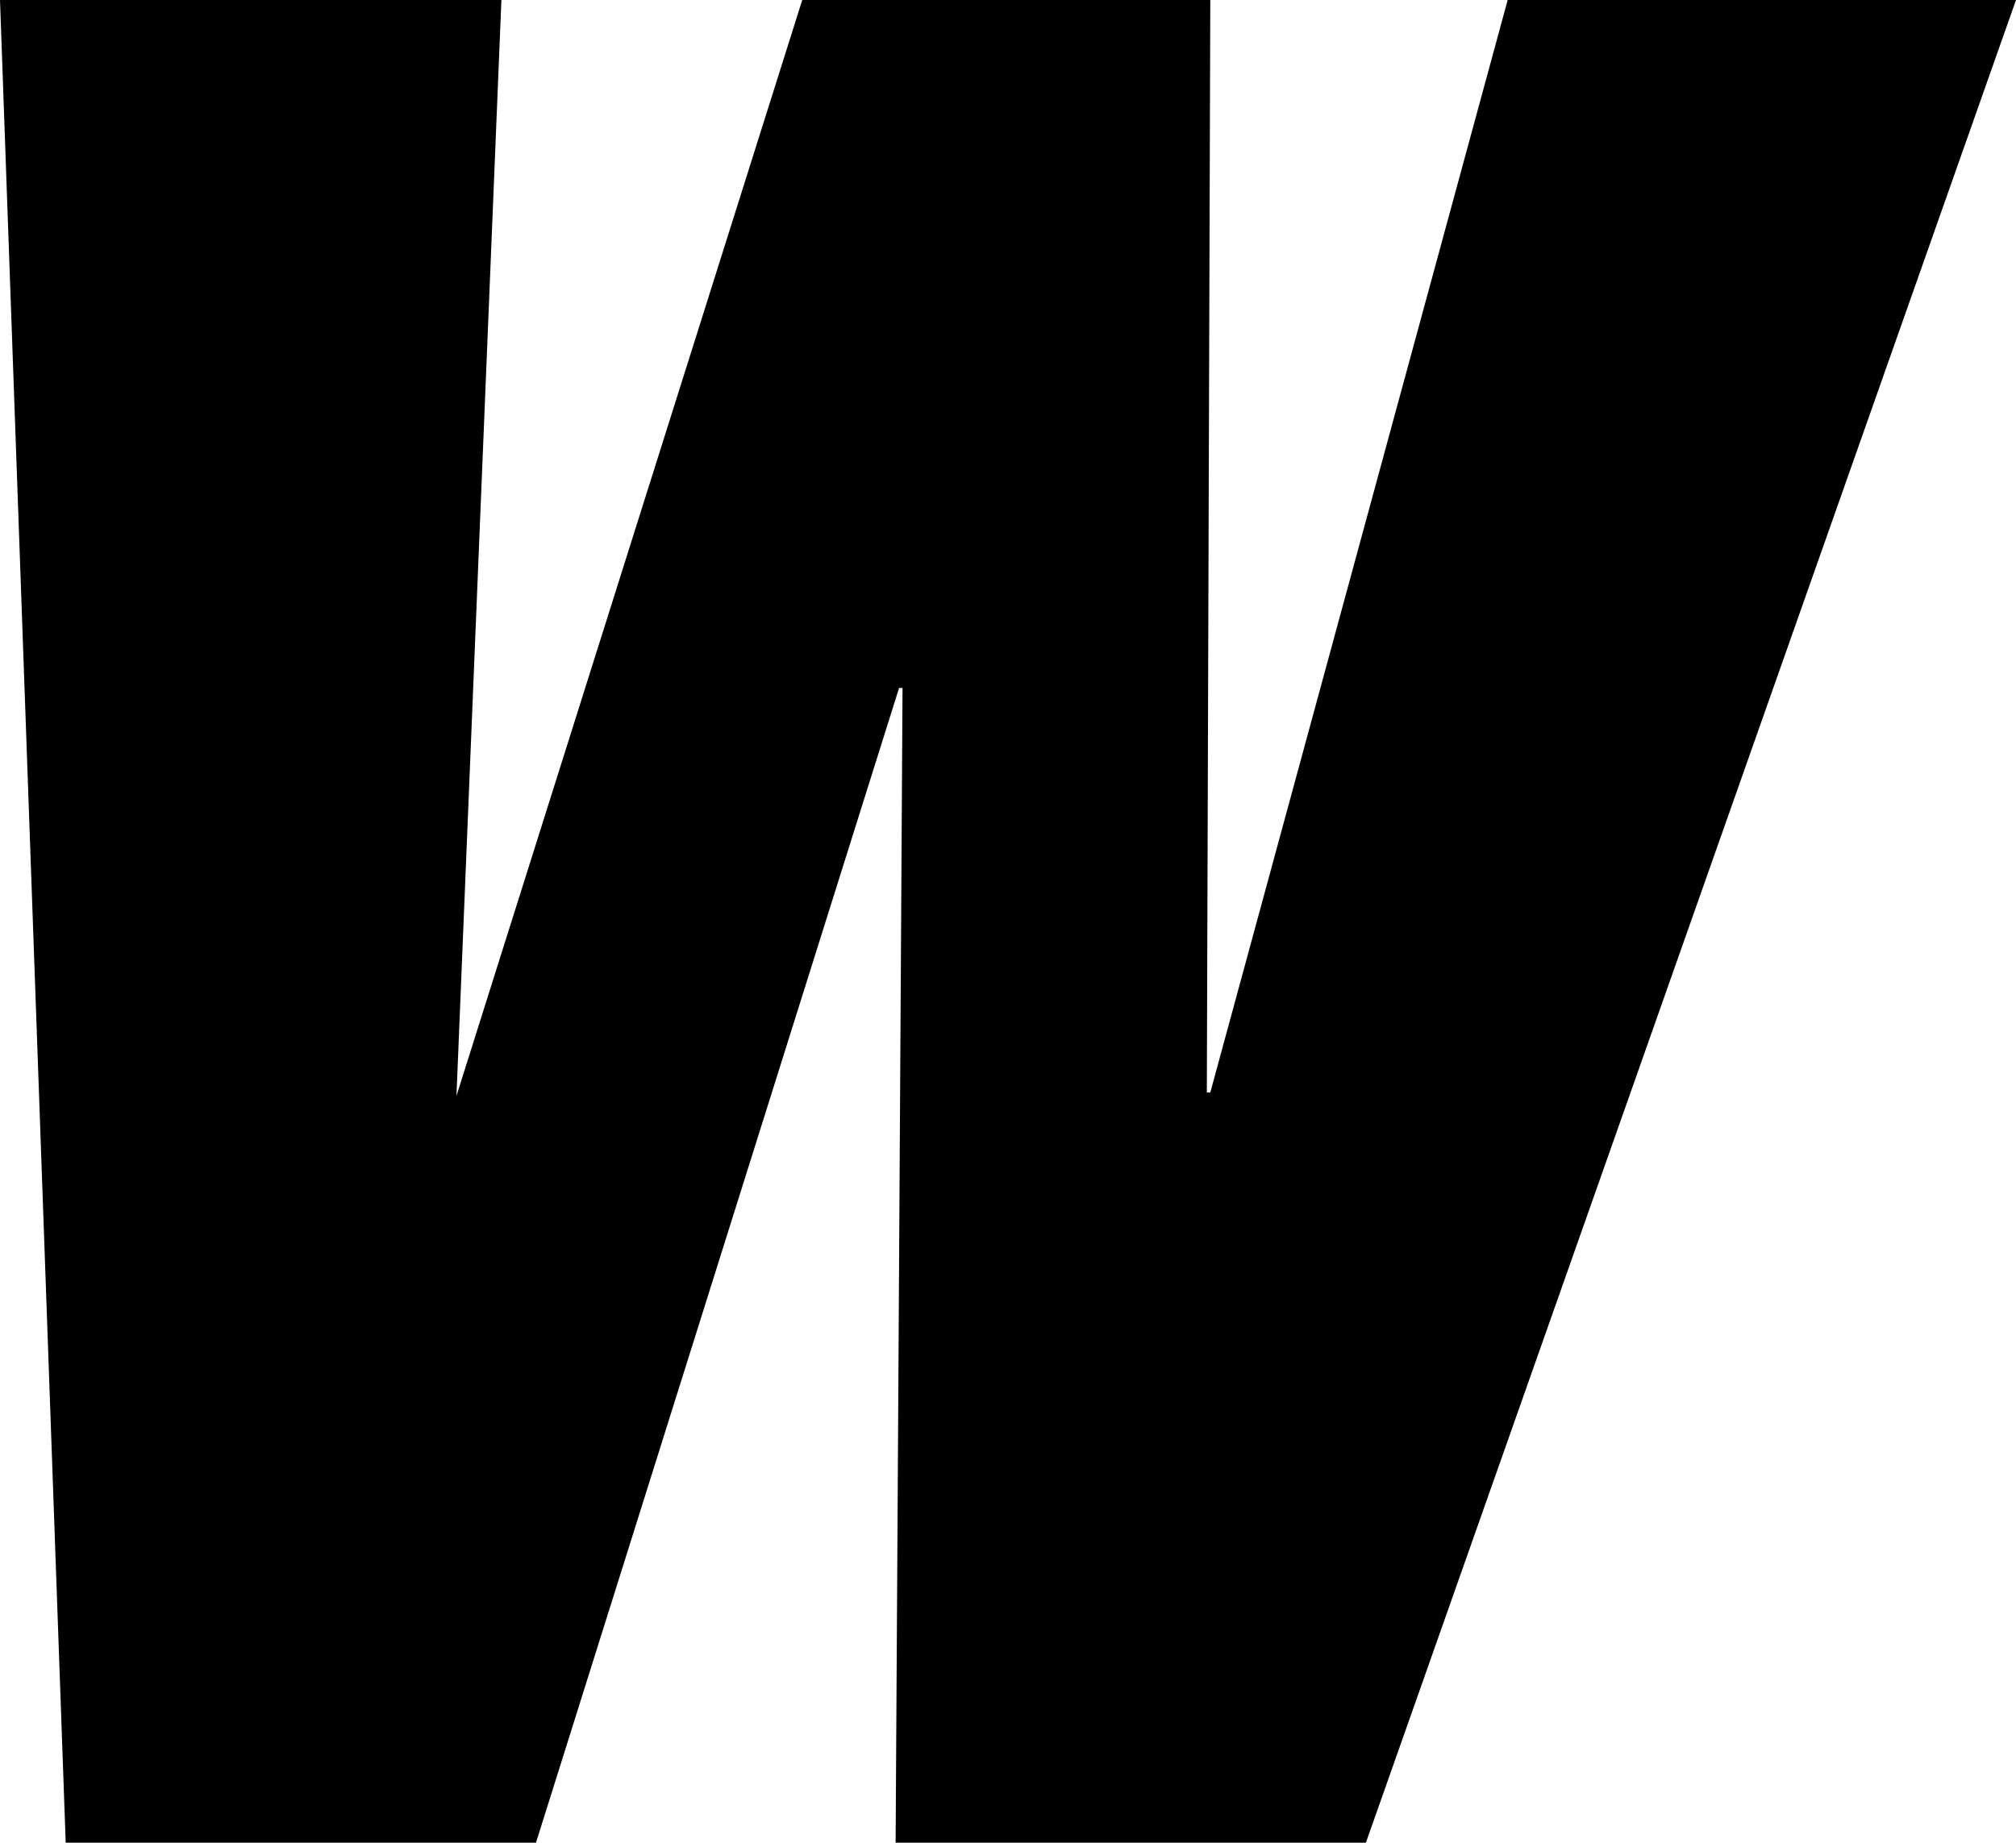
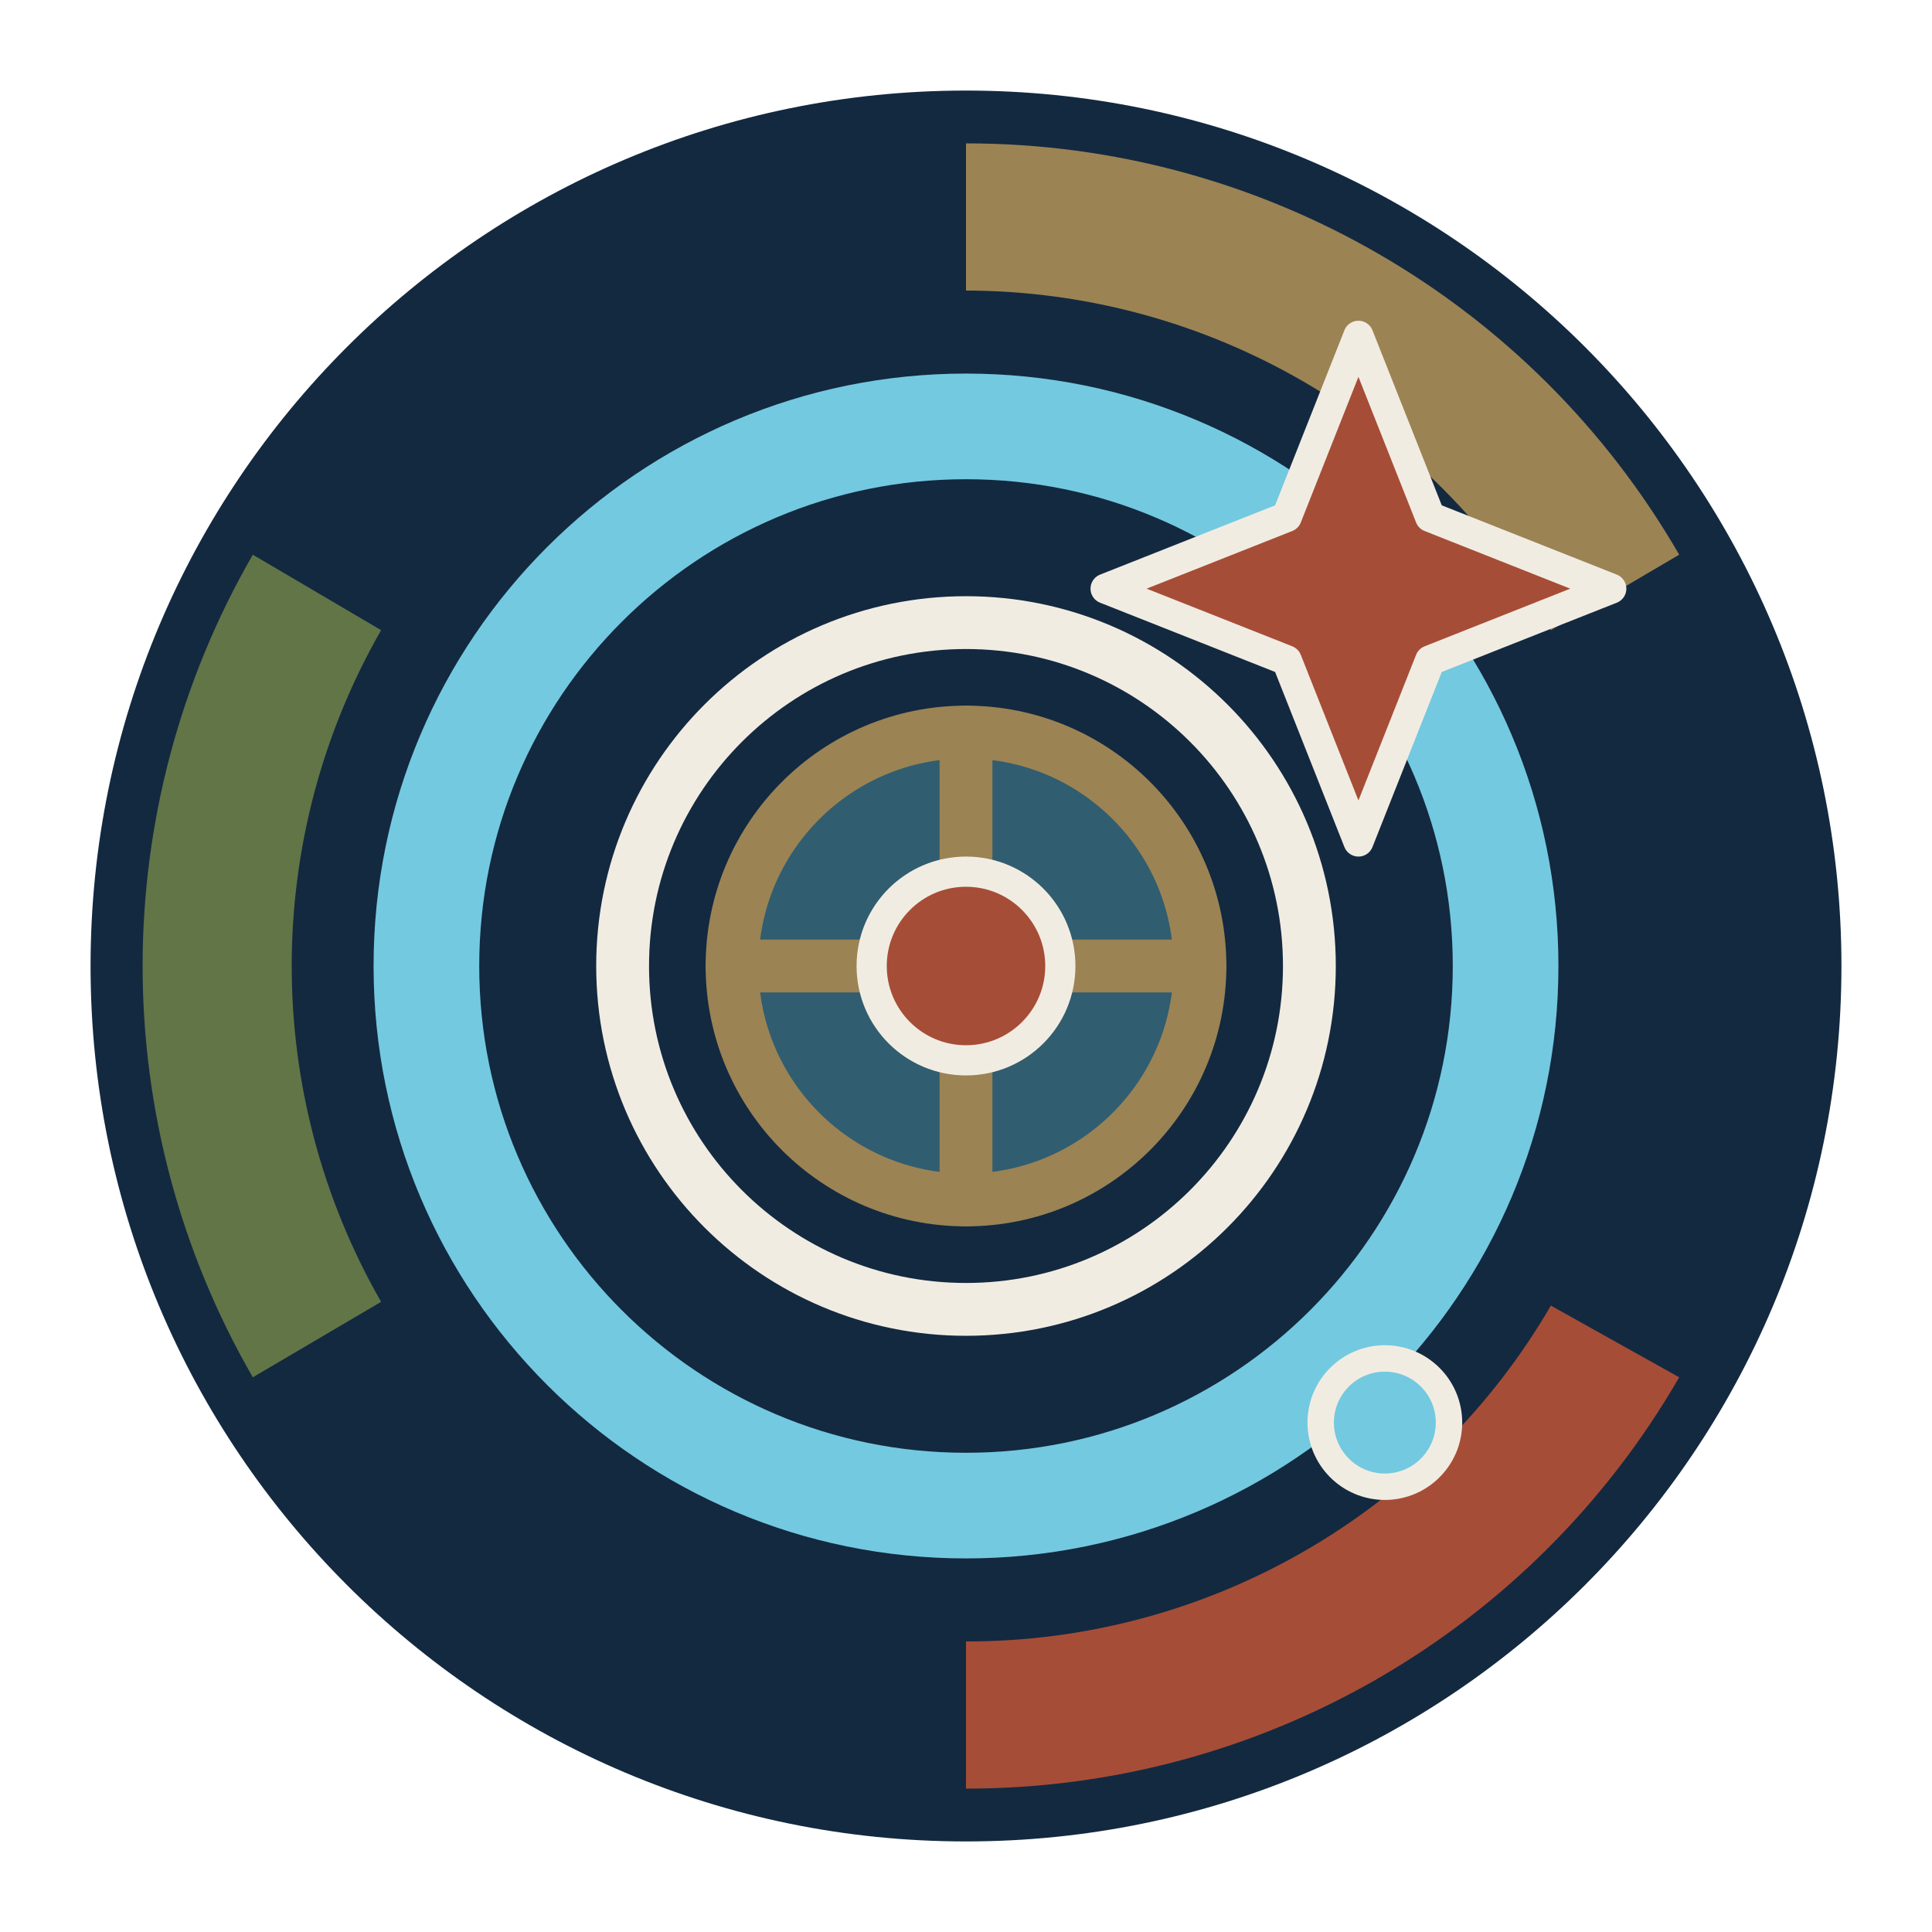
- <svg xmlns="http://www.w3.org/2000/svg" width="100%" height="100%" viewBox="0 0 583 533" version="1.1" xml:space="preserve" style="fill-rule:evenodd;clip-rule:evenodd;stroke-linejoin:round;stroke-miterlimit:2;">
-   <g transform="matrix(1,0,0,1,-246,-251)">
-     <g id="Ebene1">
-       <path d="M246,251L265,784L401,784L506,450L507,450L505,784L641,784L829,251L682,251L596,567L595,567L596,251L478,251L378,568L391,251L246,251Z" />
-     </g>
+ <svg xmlns="http://www.w3.org/2000/svg" viewBox="0 0 512 512" role="img" aria-labelledby="title desc">
+   <g id="icon">
+     <circle cx="256" cy="256" r="232" fill="#132940" />
+     <path d="M256 38a218 218 0 0 1 189 109l-34 20A179 179 0 0 0 256 77z" fill="#9b8354" />
+     <path d="M445 365a218 218 0 0 1-189 109v-39a179 179 0 0 0 155-89z" fill="#a64d37" />
+     <path d="M67 365a218 218 0 0 1 0-218l34 20a179 179 0 0 0 0 178z" fill="#617547" />
+     <circle cx="256" cy="256" r="143" fill="none" stroke="#73c9e0" stroke-width="28" />
+     <circle cx="256" cy="256" r="91" fill="#132940" stroke="#f1ece2" stroke-width="14" />
+     <circle cx="256" cy="256" r="62" fill="#315d70" stroke="#9b8354" stroke-width="14" />
+     <path d="M256 194v124M194 256h124" fill="none" stroke="#9b8354" stroke-width="14" stroke-linecap="round" />
+     <circle cx="256" cy="256" r="25" fill="#a64d37" stroke="#f1ece2" stroke-width="8" />
+     <path d="m360 89 19 48 48 19-48 19-19 48-19-48-48-19 48-19z" fill="#a64d37" stroke="#f1ece2" stroke-width="8" stroke-linejoin="round" />
+     <circle cx="367" cy="377" r="17" fill="#73c9e0" stroke="#f1ece2" stroke-width="7" />
  </g>
</svg>
